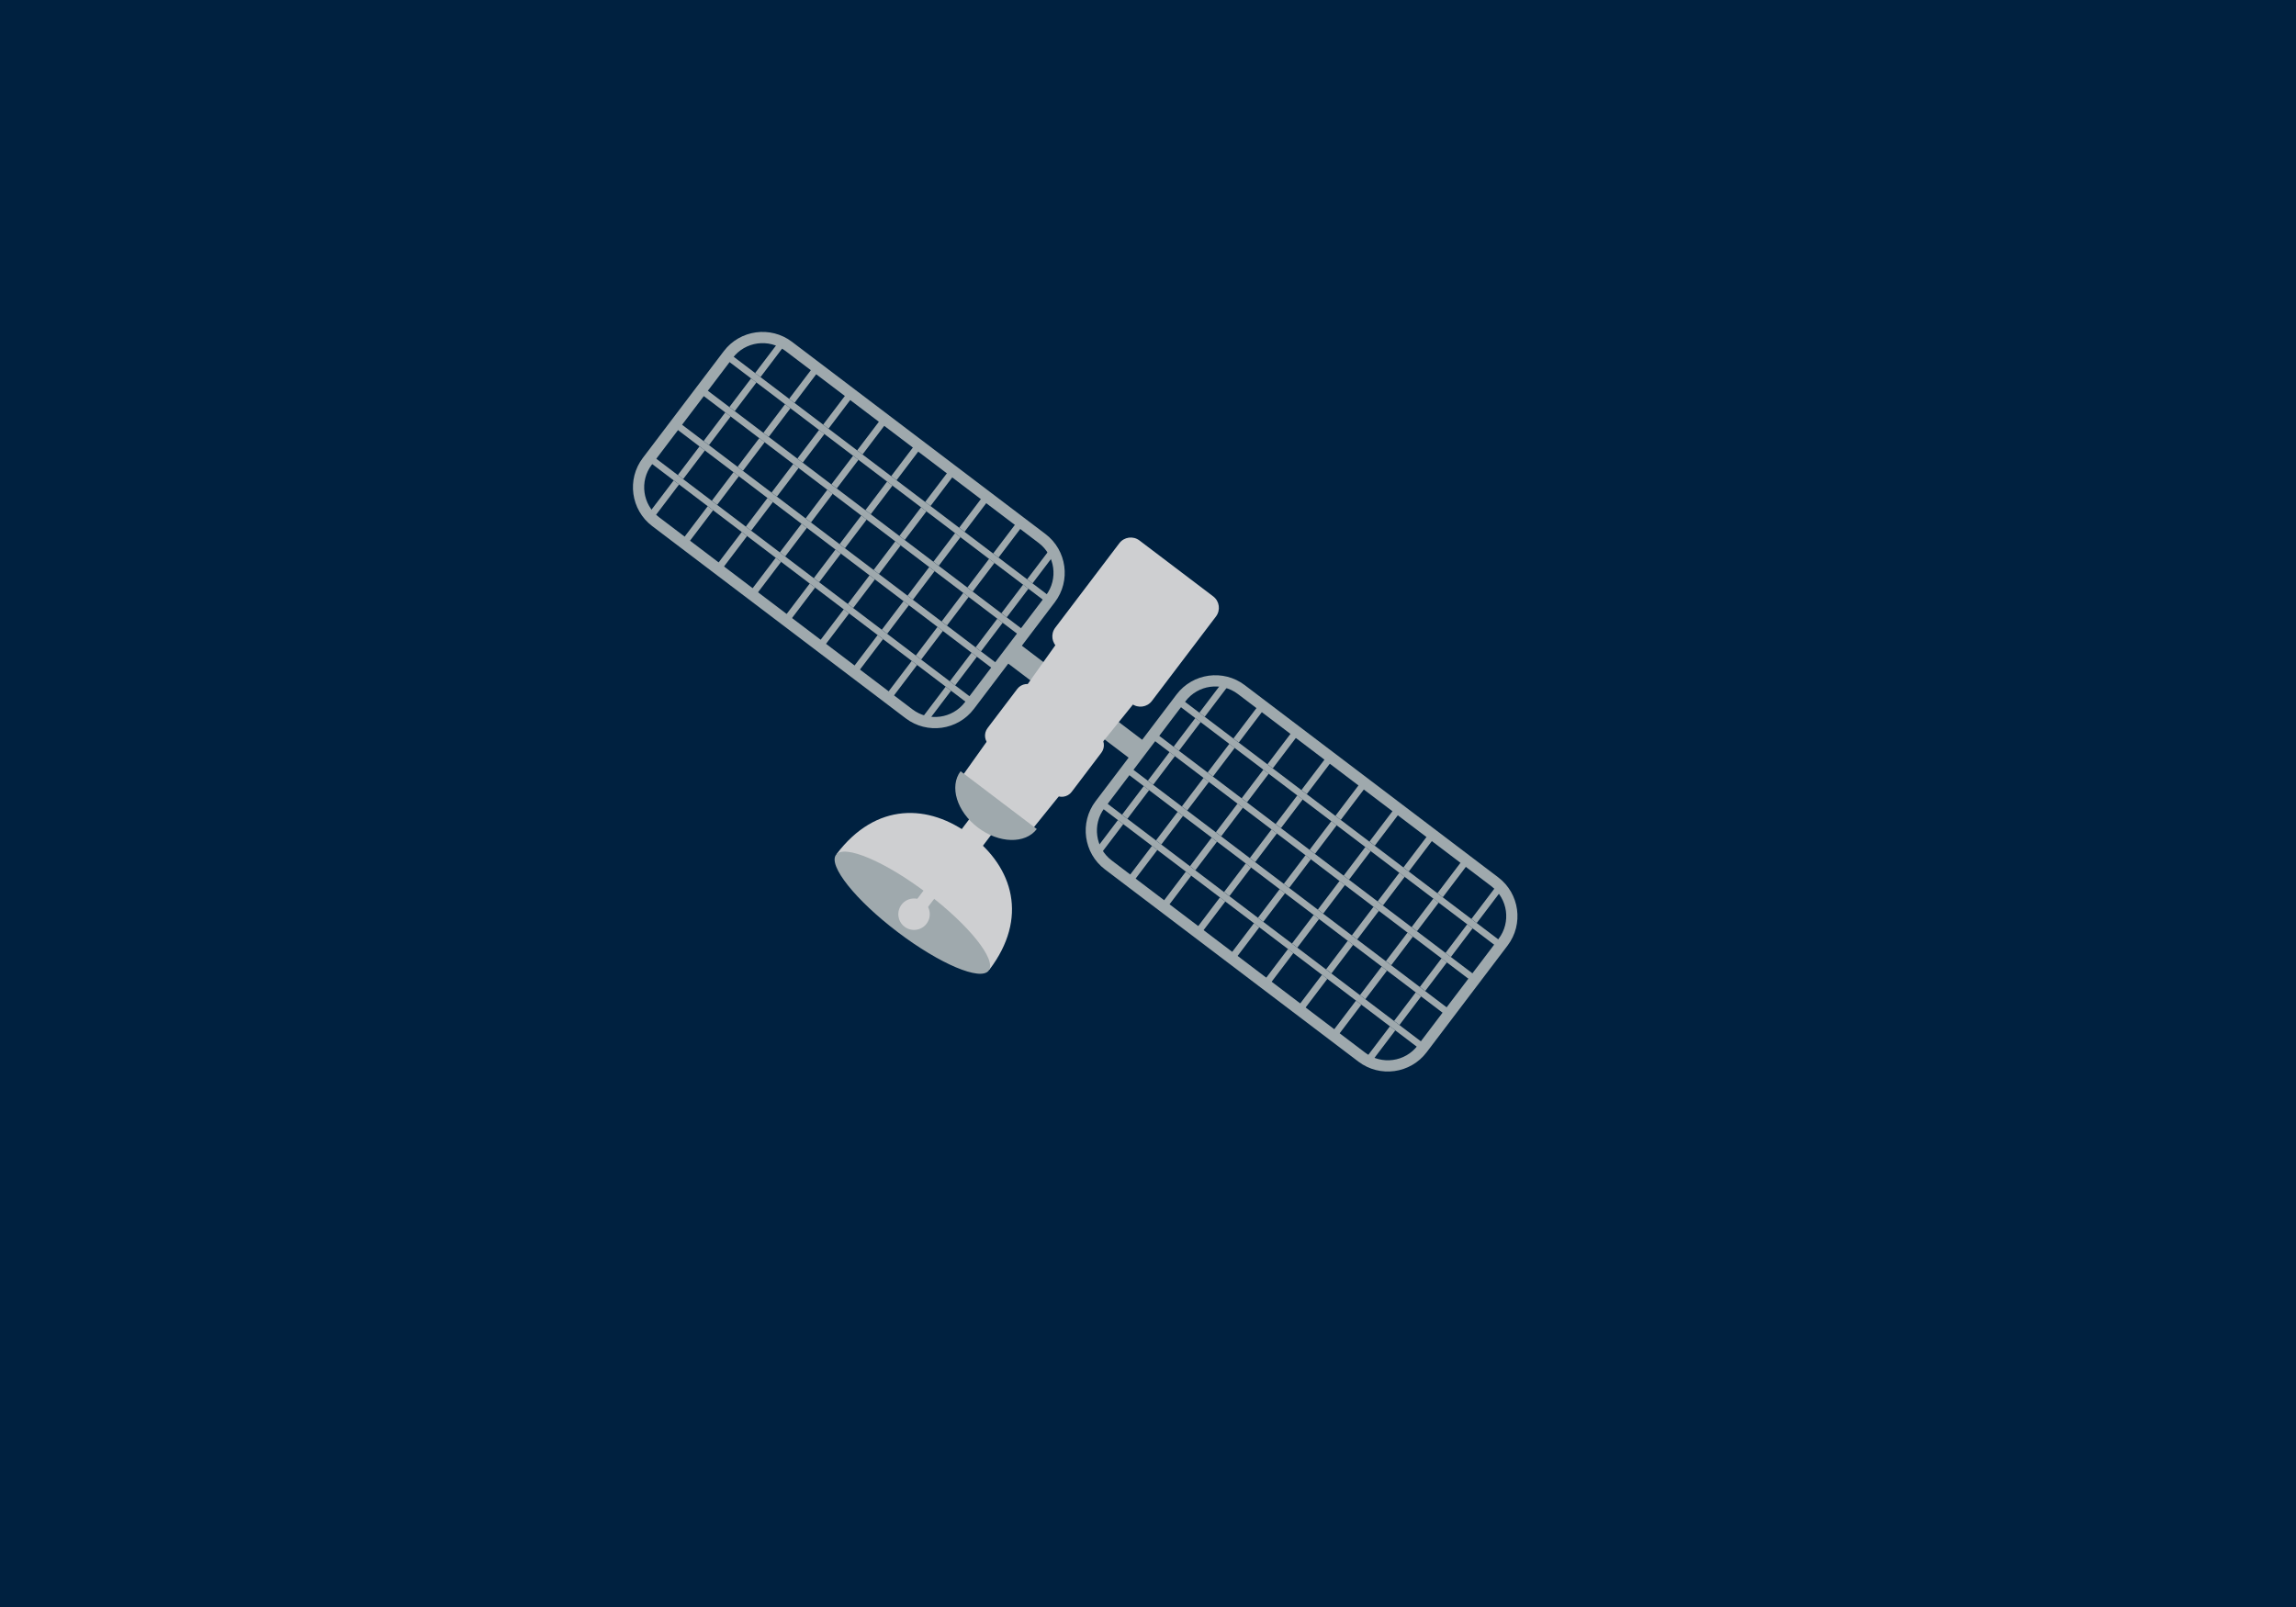
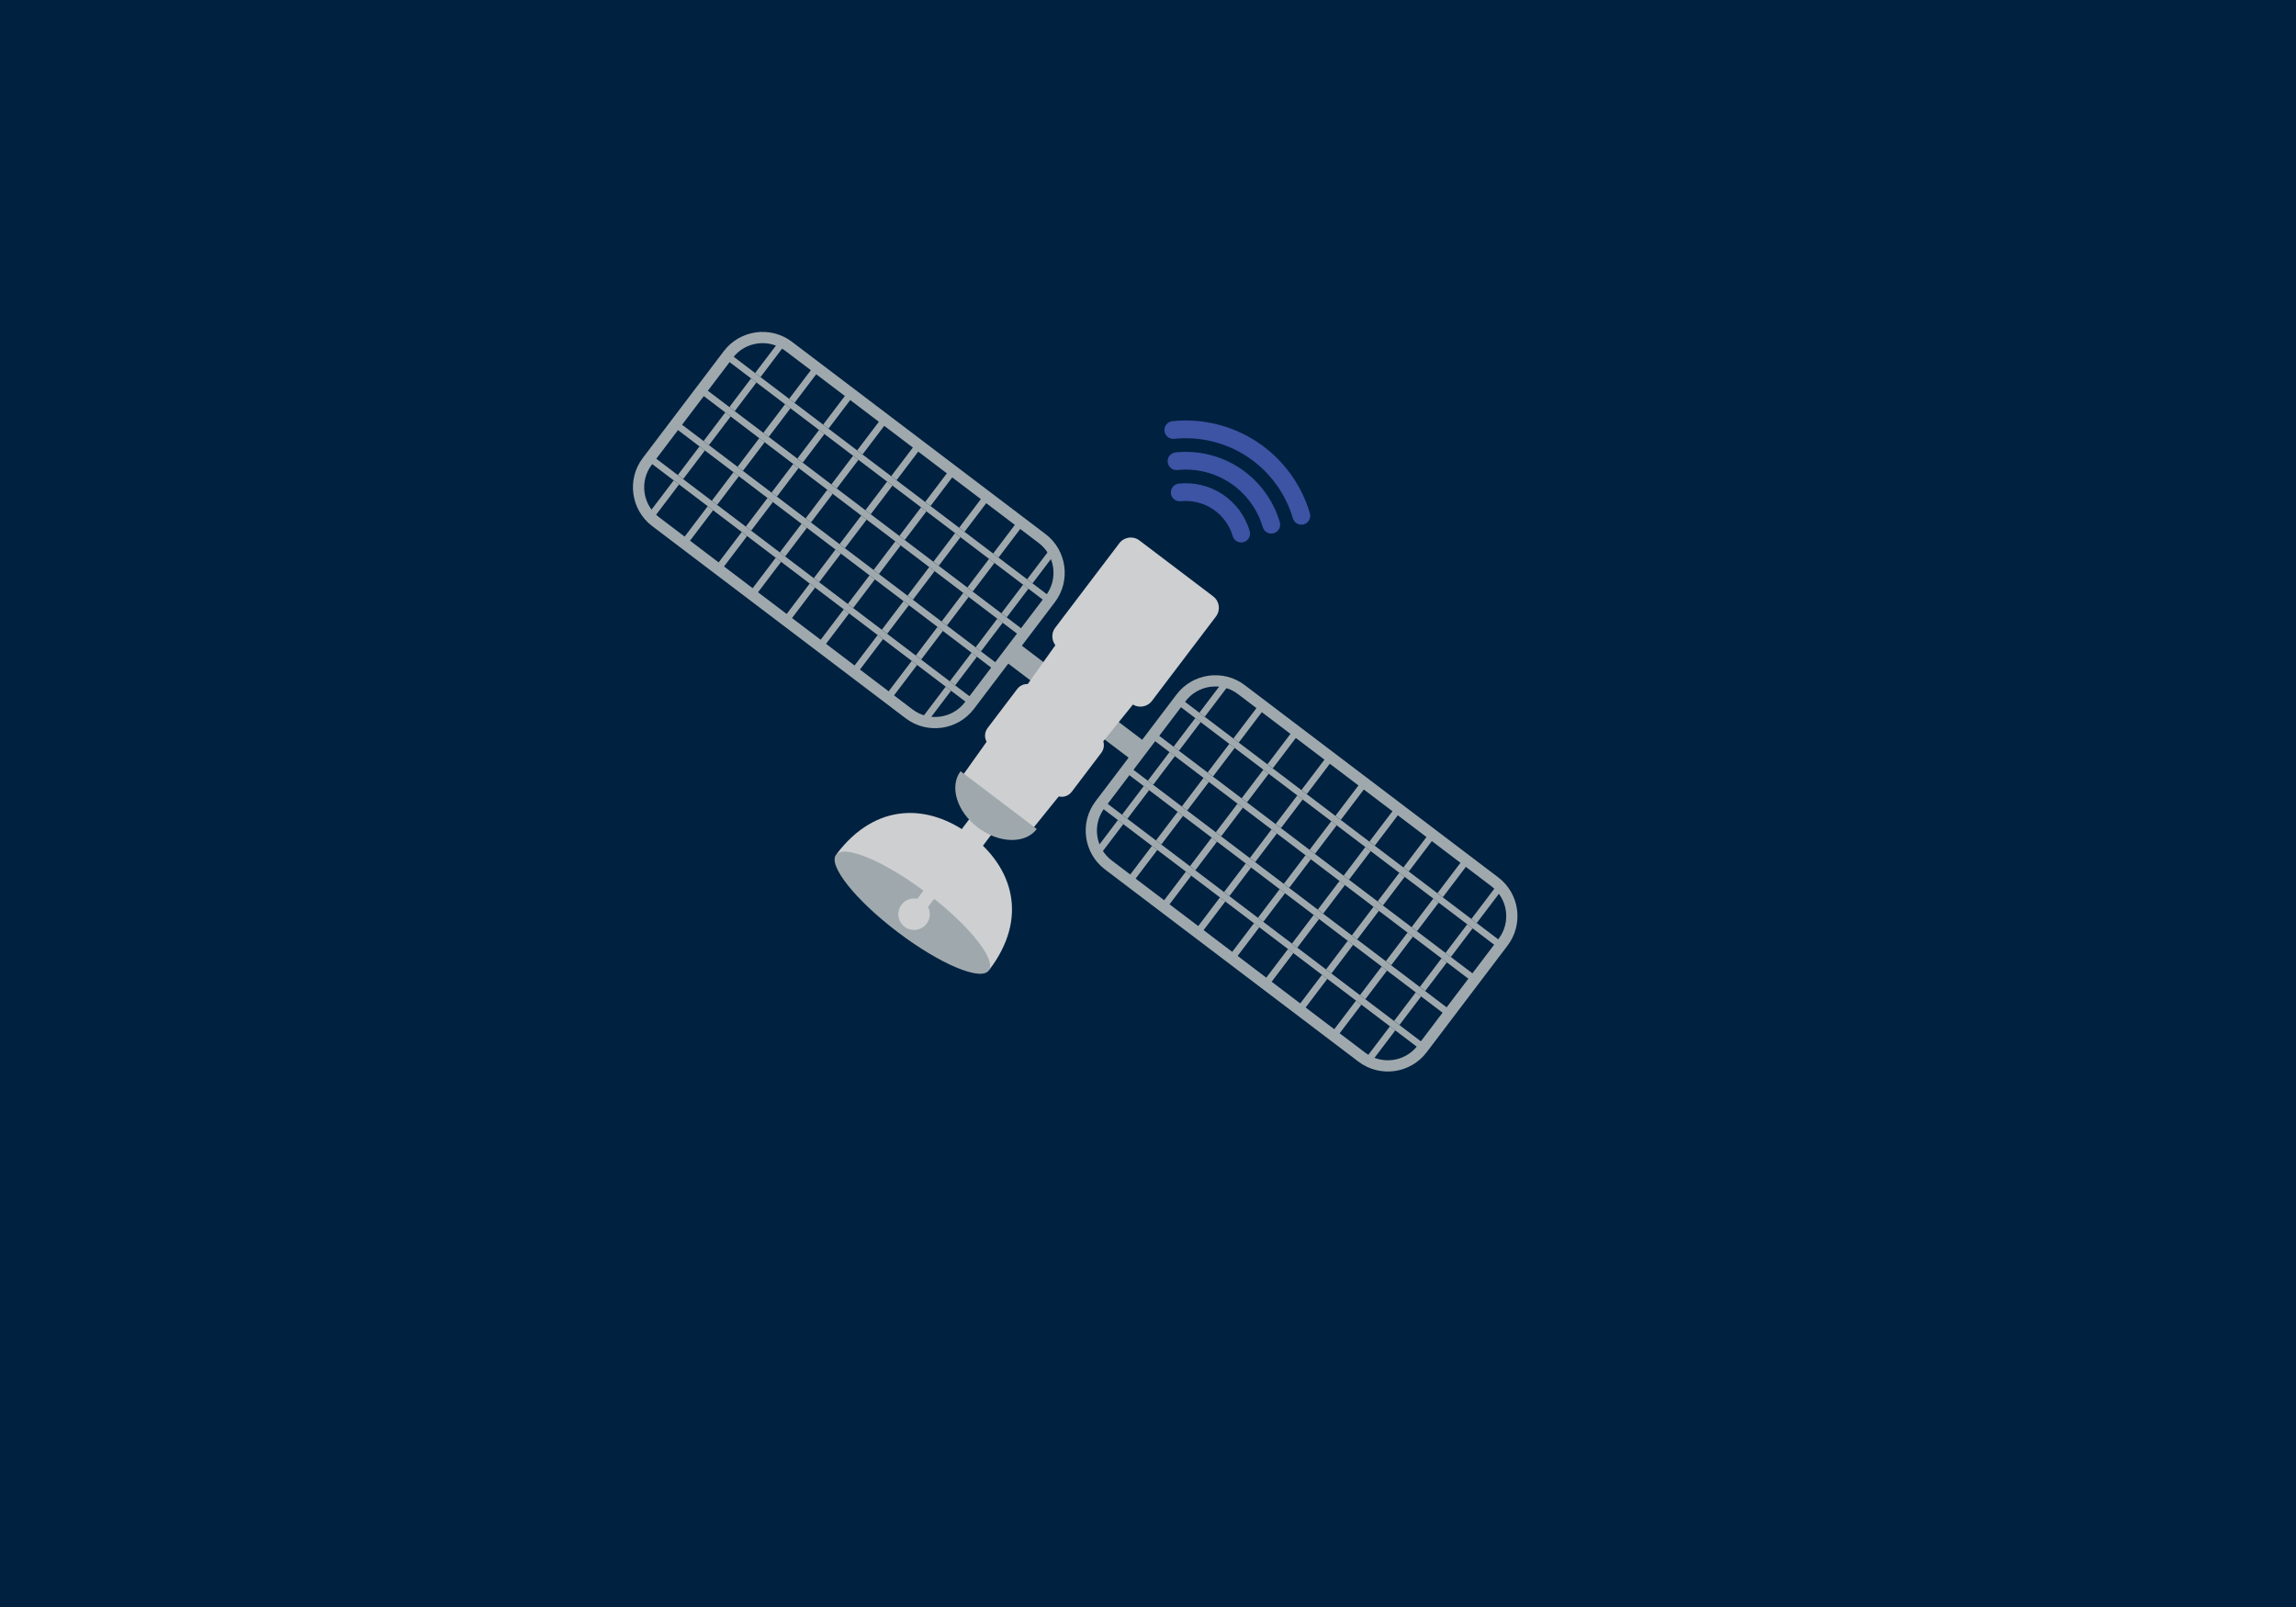
<svg xmlns="http://www.w3.org/2000/svg" version="1.1" id="Layer_1" x="0px" y="0px" viewBox="0 0 1400 980" enable-background="new 0 0 1400 980" xml:space="preserve">
-   <rect fill="#002140" width="1402" height="983" />
+   <rect fill="#002140" width="100%" height="100%" />
  <g class="sat">
+     <g>
+       <g>
+         <path class="signal1" fill="#3D53A4" d="M794.573,319.87c-2.713,0.536-5.437-1.076-6.233-3.781c-4.49-15.247-14.224-28.507-27.41-37.34    c-13.187-8.833-29.155-12.788-44.962-11.137c-2.972,0.31-5.633-1.847-5.943-4.819c-0.31-2.972,1.847-5.637,4.819-5.943    c18.318-1.913,36.824,2.671,52.108,12.909c15.284,10.237,26.566,25.606,31.769,43.273c0.844,2.866-0.796,5.874-3.662,6.718    C794.897,319.798,794.734,319.838,794.573,319.87L794.573,319.87z" />
+       </g>
+       <g>
+         <path class="signal2" fill="#3D53A4" d="M776.224,325.29c-2.713,0.536-5.437-1.076-6.233-3.781c-3.23-10.969-10.231-20.507-19.713-26.859    c-9.482-6.352-20.967-9.195-32.339-8.008c-2.972,0.31-5.633-1.847-5.943-4.819c-0.31-2.971,1.845-5.633,4.819-5.943    c13.883-1.45,27.905,2.023,39.485,9.779s20.129,19.402,24.071,32.792c0.844,2.866-0.796,5.874-3.662,6.718    C776.547,325.218,776.386,325.258,776.224,325.29L776.224,325.29z" />
+       </g>
+       <g>
+         <path class="signal3" fill="#3D53A4" d="M757.879,330.708c-2.713,0.536-5.437-1.076-6.233-3.781c-1.969-6.688-6.238-12.503-12.018-16.376    c-5.781-3.872-12.783-5.606-19.718-4.882c-2.972,0.31-5.633-1.847-5.943-4.819c-0.311-2.972,1.849-5.638,4.819-5.943    c9.445-0.986,18.985,1.377,26.863,6.654c7.878,5.277,13.694,13.2,16.377,22.31c0.844,2.866-0.796,5.874-3.662,6.718    C758.202,330.636,758.041,330.676,757.879,330.708L757.879,330.708z" />
+       </g>
+     </g>
    <g>
      <rect x="676.181" y="433.829" transform="matrix(0.6043 -0.7968 0.7968 0.6043 -87.9213 722.1302)" fill="#9FA9AD" width="13.694" height="31.498" />
    </g>
    <g>
      <g>
        <g>
          <rect x="811.196" y="544.133" transform="matrix(0.6043 -0.7968 0.7968 0.6043 -116.9425 874.7109)" fill="none" width="21.911" height="21.912" />
        </g>
        <g>
          <rect x="852.661" y="575.578" transform="matrix(0.6043 -0.7968 0.7968 0.6043 -125.5883 920.1953)" fill="none" width="21.911" height="21.912" />
        </g>
        <g>
          <rect x="769.732" y="512.686" transform="matrix(0.6043 -0.7968 0.7968 0.6043 -108.2937 829.2339)" fill="none" width="21.911" height="21.911" />
        </g>
        <g>
          <rect x="831.929" y="559.856" transform="matrix(0.6043 -0.7968 0.7968 0.6043 -121.2637 897.4578)" fill="none" width="21.911" height="21.911" />
        </g>
        <g>
          <rect x="790.464" y="528.409" transform="matrix(0.6043 -0.7968 0.7968 0.6043 -112.6173 851.974)" fill="none" width="21.911" height="21.912" />
        </g>
        <g>
          <rect x="868.384" y="554.846" transform="matrix(0.6043 -0.7968 0.7968 0.6043 -102.8342 924.556)" fill="none" width="21.912" height="21.912" />
        </g>
        <g>
          <rect x="826.919" y="523.4" transform="matrix(0.6043 -0.7968 0.7968 0.6043 -94.1864 879.0762)" fill="none" width="21.912" height="21.912" />
        </g>
        <g>
          <rect x="806.187" y="507.677" transform="matrix(0.6043 -0.7968 0.7968 0.6043 -89.8673 856.3229)" fill="none" width="21.912" height="21.912" />
        </g>
        <g>
          <rect x="847.652" y="539.124" transform="matrix(0.6043 -0.7968 0.7968 0.6043 -98.5247 901.7783)" fill="none" width="21.911" height="21.911" />
        </g>
        <g>
          <rect x="705.254" y="434.554" transform="matrix(0.6043 -0.7968 0.7968 0.6043 -68.8292 745.5832)" fill="none" width="21.912" height="15.065" />
        </g>
        <g>
          <rect x="749" y="496.963" transform="matrix(0.6043 -0.7968 0.7968 0.6043 -103.9712 806.4904)" fill="none" width="21.911" height="21.912" />
        </g>
        <g>
          <rect x="785.455" y="491.954" transform="matrix(0.6043 -0.7968 0.7968 0.6043 -85.544 833.5827)" fill="none" width="21.911" height="21.911" />
        </g>
        <g>
          <rect x="723.259" y="444.785" transform="matrix(0.6043 -0.7968 0.7968 0.6043 -72.5837 765.3328)" fill="none" width="21.911" height="21.912" />
        </g>
        <g>
          <rect x="743.99" y="460.507" transform="matrix(0.6043 -0.7968 0.7968 0.6043 -76.8928 788.1105)" fill="none" width="21.912" height="21.912" />
        </g>
        <g>
          <rect x="764.723" y="476.23" transform="matrix(0.6043 -0.7968 0.7968 0.6043 -81.216 810.8523)" fill="none" width="21.912" height="21.912" />
        </g>
        <g>
          <rect x="733.277" y="517.696" transform="matrix(0.6043 -0.7968 0.7968 0.6043 -126.7008 802.2013)" fill="none" width="21.911" height="21.912" />
        </g>
        <g>
          <path fill="none" d="M830.061,612.648l-14.896,19.643l15.062,11.422c0.989,0.752,2.467,1.726,2.567,1.593l14.725-19.416      L830.061,612.648z" />
        </g>
        <g>
          <rect x="691.813" y="486.249" transform="matrix(0.6043 -0.7968 0.7968 0.6043 -118.0546 756.7154)" fill="none" width="21.911" height="21.911" />
        </g>
        <g>
          <rect x="673.808" y="476.019" transform="matrix(0.6043 -0.7968 0.7968 0.6043 -114.3093 736.9388)" fill="none" width="21.911" height="15.064" />
        </g>
        <g>
          <rect x="798.285" y="602.411" transform="matrix(0.6043 -0.7968 0.7968 0.6043 -167.9378 888.5978)" fill="none" width="24.651" height="21.911" />
        </g>
        <g>
          <path fill="none" d="M669.66,491.003c-5.51,7.852-5.735,18.892-1.566,26.991l13.568-17.889L669.66,491.003z" />
        </g>
        <g>
          <rect x="754.009" y="533.418" transform="matrix(0.6043 -0.7968 0.7968 0.6043 -131.0249 824.9389)" fill="none" width="21.911" height="21.911" />
        </g>
        <g>
          <path fill="none" d="M752.047,450.358l16.55-21.823l-11.861-8.995c-1.758-1.334-3.599-2.349-6.091-3.595l-16.057,21.173      L752.047,450.358z" />
        </g>
        <g>
          <rect x="758.63" y="437.593" transform="matrix(0.6043 -0.7968 0.7968 0.6043 -51.7656 792.8698)" fill="none" width="27.389" height="21.913" />
        </g>
        <g>
          <rect x="712.544" y="501.972" transform="matrix(0.6042 -0.7968 0.7968 0.6042 -122.3714 779.4794)" fill="none" width="21.912" height="21.912" />
        </g>
        <g>
          <path fill="none" d="M836.603,647.083c10.676,4.053,22.462,1.313,29.394-7.181l-15.204-11.529L836.603,647.083z" />
        </g>
        <g>
          <rect x="715.357" y="539.519" transform="matrix(0.6042 -0.7968 0.7968 0.6042 -150.6346 797.6666)" fill="none" width="24.651" height="21.912" />
        </g>
        <g>
          <rect x="820.826" y="484.762" transform="matrix(0.6043 -0.7968 0.7968 0.6043 -64.7354 861.0944)" fill="none" width="27.39" height="21.912" />
        </g>
        <g>
          <rect x="736.089" y="555.242" transform="matrix(0.6043 -0.7968 0.7968 0.6043 -154.9637 820.3858)" fill="none" width="24.65" height="21.911" />
        </g>
        <g>
          <rect x="800.094" y="469.04" transform="matrix(0.6043 -0.7968 0.7968 0.6043 -60.4079 838.364)" fill="none" width="27.39" height="21.911" />
        </g>
        <g>
          <rect x="779.362" y="453.316" transform="matrix(0.6043 -0.7968 0.7968 0.6043 -56.0849 815.6221)" fill="none" width="27.39" height="21.912" />
        </g>
        <g>
          <rect x="694.624" y="523.796" transform="matrix(0.6043 -0.7968 0.7968 0.6043 -146.3158 774.9085)" fill="none" width="24.651" height="21.912" />
        </g>
        <g>
          <rect x="777.553" y="586.688" transform="matrix(0.6043 -0.7968 0.7968 0.6043 -163.6089 865.8762)" fill="none" width="24.651" height="21.912" />
        </g>
        <g>
          <path fill="none" d="M684.935,502.588l-14.403,18.991c1.873,2.065,3.347,3.562,5.105,4.894l11.861,8.996l14.895-19.641      L684.935,502.588z" />
        </g>
        <g>
          <rect x="795.473" y="564.865" transform="matrix(0.6043 -0.7968 0.7968 0.6043 -139.6765 870.4079)" fill="none" width="21.911" height="21.912" />
        </g>
        <g>
          <rect x="689.531" y="455.286" transform="matrix(0.6043 -0.7968 0.7968 0.6043 -91.5701 741.259)" fill="none" width="21.911" height="15.065" />
        </g>
        <g>
          <rect x="836.937" y="596.311" transform="matrix(0.6042 -0.7968 0.7968 0.6042 -148.3105 915.9319)" fill="none" width="21.912" height="21.912" />
        </g>
        <g>
          <path fill="none" d="M915.722,574.488l0.692-0.914c7.126-9.397,6.607-22.309-0.124-31.564l-15.845,20.893L915.722,574.488z" />
        </g>
        <g>
          <rect x="862.291" y="516.209" transform="matrix(0.6043 -0.7968 0.7968 0.6043 -73.3827 906.5766)" fill="none" width="27.389" height="21.911" />
        </g>
        <g>
          <path fill="none" d="M731.315,434.636l15.223-20.074c-8.995-1.736-20.032,1.485-26.533,10.057l-0.692,0.913L731.315,434.636z" />
        </g>
        <g>
          <rect x="728.267" y="481.24" transform="matrix(0.6043 -0.7968 0.7968 0.6043 -99.6473 783.7498)" fill="none" width="21.911" height="21.912" />
        </g>
        <g>
          <rect x="707.536" y="465.517" transform="matrix(0.6043 -0.7968 0.7968 0.6043 -95.3227 761.0124)" fill="none" width="21.911" height="21.911" />
        </g>
        <g>
          <path fill="none" d="M897.172,560.42l16.38-21.599c0.1-0.132-1.237-1.292-2.226-2.042l-15.062-11.424l-16.55,21.823      L897.172,560.42z" />
        </g>
        <g>
          <rect x="856.579" y="612.577" transform="matrix(0.6042 -0.7968 0.7968 0.6042 -152.3938 937.5175)" fill="none" width="21.911" height="19.172" />
        </g>
        <g>
          <rect x="774.741" y="549.141" transform="matrix(0.6042 -0.7968 0.7968 0.6042 -135.3366 847.7195)" fill="none" width="21.912" height="21.912" />
        </g>
        <g>
          <rect x="841.559" y="500.486" transform="matrix(0.6043 -0.7968 0.7968 0.6043 -69.0549 883.8468)" fill="none" width="27.389" height="21.912" />
        </g>
        <g>
          <rect x="816.206" y="580.588" transform="matrix(0.6042 -0.7968 0.7968 0.6042 -143.9858 893.1941)" fill="none" width="21.911" height="21.912" />
        </g>
        <g>
          <rect x="872.302" y="591.844" transform="matrix(0.6042 -0.7968 0.7968 0.6042 -129.6627 941.8057)" fill="none" width="21.911" height="19.173" />
        </g>
        <g>
          <rect x="888.024" y="571.112" transform="matrix(0.6042 -0.7968 0.7968 0.6042 -106.908 946.1633)" fill="none" width="21.912" height="19.173" />
        </g>
        <g>
          <rect x="756.82" y="570.965" transform="matrix(0.6042 -0.7968 0.7968 0.6042 -159.281 843.1498)" fill="none" width="24.651" height="21.912" />
        </g>
        <g>
          <rect x="712.892" y="445.825" transform="matrix(0.6043 -0.7968 0.7968 0.6043 -70.4208 753.9656)" fill="#9FA9AD" width="21.912" height="4.108" />
        </g>
        <g>
          <rect x="697.17" y="466.558" transform="matrix(0.6043 -0.7968 0.7968 0.6043 -93.1573 749.6535)" fill="#9FA9AD" width="21.911" height="4.108" />
        </g>
        <g>
          <path fill="#9FA9AD" d="M681.663,500.105l-13.568,17.889c0.744,1.287,1.562,2.475,2.438,3.585l14.403-18.991L681.663,500.105z" />
        </g>
        <g>
          <path fill="#9FA9AD" d="M734.588,437.118l16.057-21.173c-1.305-0.545-2.668-1.014-4.108-1.383l-15.223,20.074L734.588,437.118z" />
        </g>
        <g>
          <rect x="681.447" y="487.29" transform="matrix(0.6043 -0.7968 0.7968 0.6043 -115.8969 745.3333)" fill="#9FA9AD" width="21.911" height="4.108" />
        </g>
        <g>
          <rect x="702.178" y="503.012" transform="matrix(0.6042 -0.7968 0.7968 0.6042 -120.2093 768.1082)" fill="#9FA9AD" width="21.911" height="4.109" />
        </g>
        <g>
          <rect x="733.624" y="461.548" transform="matrix(0.6043 -0.7968 0.7968 0.6043 -74.7398 776.7172)" fill="#9FA9AD" width="21.911" height="4.108" />
        </g>
        <g>
          <rect x="748.264" y="438.633" transform="matrix(0.6043 -0.7968 0.7968 0.6043 -49.6037 781.4993)" fill="#9FA9AD" width="27.389" height="4.108" />
        </g>
        <g>
          <rect x="684.258" y="524.835" transform="matrix(0.6043 -0.7968 0.7968 0.6043 -144.1544 763.5351)" fill="#9FA9AD" width="24.651" height="4.108" />
        </g>
        <g>
          <rect x="717.901" y="482.28" transform="matrix(0.6043 -0.7968 0.7968 0.6043 -97.4813 772.3907)" fill="#9FA9AD" width="21.911" height="4.108" />
        </g>
        <g>
          <rect x="738.634" y="498.003" transform="matrix(0.6043 -0.7968 0.7968 0.6043 -101.8081 795.1232)" fill="#9FA9AD" width="21.911" height="4.108" />
        </g>
        <g>
          <rect x="704.99" y="540.559" transform="matrix(0.6042 -0.7968 0.7968 0.6042 -148.4731 786.2959)" fill="#9FA9AD" width="24.651" height="4.109" />
        </g>
        <g>
          <rect x="722.91" y="518.736" transform="matrix(0.6042 -0.7968 0.7968 0.6042 -124.5337 790.8483)" fill="#9FA9AD" width="21.912" height="4.108" />
        </g>
        <g>
          <rect x="768.996" y="454.357" transform="matrix(0.6043 -0.7968 0.7968 0.6043 -53.9218 804.2543)" fill="#9FA9AD" width="27.389" height="4.108" />
        </g>
        <g>
          <rect x="754.356" y="477.271" transform="matrix(0.6043 -0.7968 0.7968 0.6043 -79.0542 799.4814)" fill="#9FA9AD" width="21.912" height="4.108" />
        </g>
        <g>
          <rect x="725.723" y="556.282" transform="matrix(0.6043 -0.7968 0.7968 0.6043 -152.8094 808.9902)" fill="#9FA9AD" width="24.65" height="4.108" />
        </g>
        <g>
          <rect x="743.643" y="534.459" transform="matrix(0.6043 -0.7968 0.7968 0.6043 -128.8685 813.5529)" fill="#9FA9AD" width="21.911" height="4.108" />
        </g>
        <g>
          <rect x="789.729" y="470.08" transform="matrix(0.6043 -0.7968 0.7968 0.6043 -58.2504 826.9842)" fill="#9FA9AD" width="27.39" height="4.108" />
        </g>
        <g>
          <rect x="759.366" y="513.727" transform="matrix(0.6043 -0.7968 0.7968 0.6043 -106.1322 817.864)" fill="#9FA9AD" width="21.911" height="4.108" />
        </g>
        <g>
          <rect x="775.089" y="492.994" transform="matrix(0.6043 -0.7968 0.7968 0.6043 -83.3929 822.1844)" fill="#9FA9AD" width="21.912" height="4.108" />
        </g>
        <g>
          <rect x="795.821" y="508.717" transform="matrix(0.6043 -0.7968 0.7968 0.6043 -87.7149 844.9277)" fill="#9FA9AD" width="21.911" height="4.108" />
        </g>
        <g>
          <rect x="746.454" y="572.005" transform="matrix(0.6043 -0.7968 0.7968 0.6043 -157.1326 831.7302)" fill="#9FA9AD" width="24.651" height="4.108" />
        </g>
        <g>
          <rect x="764.375" y="550.181" transform="matrix(0.6042 -0.7968 0.7968 0.6042 -133.1796 836.3316)" fill="#9FA9AD" width="21.911" height="4.108" />
        </g>
        <g>
          <rect x="810.46" y="485.802" transform="matrix(0.6043 -0.7968 0.7968 0.6043 -62.5735 849.7239)" fill="#9FA9AD" width="27.39" height="4.108" />
        </g>
        <g>
          <rect x="780.098" y="529.449" transform="matrix(0.6043 -0.7968 0.7968 0.6043 -110.4553 840.6034)" fill="#9FA9AD" width="21.911" height="4.108" />
        </g>
        <g>
          <rect x="785.107" y="565.906" transform="matrix(0.6042 -0.7968 0.7968 0.6042 -137.503 859.0762)" fill="#9FA9AD" width="21.912" height="4.108" />
        </g>
        <g>
          <rect x="816.553" y="524.44" transform="matrix(0.6043 -0.7968 0.7968 0.6043 -92.0254 867.703)" fill="#9FA9AD" width="21.912" height="4.108" />
        </g>
        <g>
          <rect x="767.186" y="587.729" transform="matrix(0.6043 -0.7968 0.7968 0.6043 -161.4461 854.5092)" fill="#9FA9AD" width="24.651" height="4.108" />
        </g>
        <g>
          <rect x="800.83" y="545.173" transform="matrix(0.6043 -0.7968 0.7968 0.6043 -114.7807 863.3405)" fill="#9FA9AD" width="21.911" height="4.108" />
        </g>
        <g>
          <rect x="831.192" y="501.526" transform="matrix(0.6043 -0.7968 0.7968 0.6043 -66.8983 872.4628)" fill="#9FA9AD" width="27.389" height="4.108" />
        </g>
        <g>
          <rect x="787.919" y="603.452" transform="matrix(0.6043 -0.7968 0.7968 0.6043 -165.7756 877.2296)" fill="#9FA9AD" width="24.65" height="4.109" />
        </g>
        <g>
          <rect x="805.84" y="581.628" transform="matrix(0.6043 -0.7968 0.7968 0.6043 -141.8379 881.779)" fill="#9FA9AD" width="21.911" height="4.109" />
        </g>
        <g>
          <rect x="851.925" y="517.249" transform="matrix(0.6043 -0.7968 0.7968 0.6043 -71.2167 895.2177)" fill="#9FA9AD" width="27.389" height="4.109" />
        </g>
        <g>
          <rect x="837.285" y="540.163" transform="matrix(0.6043 -0.7968 0.7968 0.6043 -96.3628 890.4084)" fill="#9FA9AD" width="21.912" height="4.109" />
        </g>
        <g>
          <rect x="821.562" y="560.896" transform="matrix(0.6043 -0.7968 0.7968 0.6043 -119.1033 886.0848)" fill="#9FA9AD" width="21.911" height="4.109" />
        </g>
        <g>
          <rect x="826.571" y="597.351" transform="matrix(0.6042 -0.7968 0.7968 0.6042 -146.1457 904.5701)" fill="#9FA9AD" width="21.912" height="4.108" />
        </g>
        <g>
          <rect x="858.018" y="555.886" transform="matrix(0.6043 -0.7968 0.7968 0.6043 -100.6873 913.1451)" fill="#9FA9AD" width="21.911" height="4.108" />
        </g>
        <g>
          <rect x="872.657" y="532.972" transform="matrix(0.6043 -0.7968 0.7968 0.6043 -75.5394 917.9587)" fill="#9FA9AD" width="27.389" height="4.108" />
        </g>
        <g>
          <rect x="808.651" y="619.174" transform="matrix(0.6043 -0.7968 0.7968 0.6043 -170.0903 900.0005)" fill="#9FA9AD" width="24.652" height="4.108" />
        </g>
        <g>
          <rect x="842.295" y="576.618" transform="matrix(0.6043 -0.7968 0.7968 0.6043 -123.4201 908.8429)" fill="#9FA9AD" width="21.911" height="4.108" />
        </g>
        <g>
          <path fill="#9FA9AD" d="M900.445,562.903l15.845-20.893c-0.845-1.154-1.766-2.204-2.738-3.189l-16.38,21.599L900.445,562.903z" />
        </g>
        <g>
          <rect x="878.749" y="571.61" transform="matrix(0.6042 -0.7968 0.7968 0.6042 -104.9911 935.9413)" fill="#9FA9AD" width="21.913" height="4.109" />
        </g>
        <g>
          <rect x="847.304" y="613.075" transform="matrix(0.6043 -0.7968 0.7968 0.6043 -150.4859 927.2606)" fill="#9FA9AD" width="21.911" height="4.108" />
        </g>
        <g>
          <path fill="#9FA9AD" d="M847.52,625.89l-14.725,19.416c1.21,0.672,2.469,1.276,3.808,1.777l14.19-18.71L847.52,625.89z" />
        </g>
        <g>
          <rect x="863.027" y="592.342" transform="matrix(0.6043 -0.7968 0.7968 0.6043 -127.7505 931.5663)" fill="#9FA9AD" width="21.911" height="4.109" />
        </g>
        <g>
          <polygon fill="#9FA9AD" points="897.682,560.807 880.223,547.566 876.949,545.083 859.49,531.843 856.217,529.359       838.758,516.119 835.485,513.637 818.026,500.397 814.753,497.914 797.294,484.672 794.02,482.19 776.561,468.95       773.288,466.468 755.83,453.228 752.556,450.744 735.098,437.503 731.824,435.021 719.311,425.532 716.829,428.805       729.341,438.295 732.615,440.777 750.073,454.017 753.347,456.5 770.805,469.74 774.079,472.224 791.538,485.464       794.811,487.946 812.27,501.186 815.544,503.67 833.002,516.911 836.275,519.393 853.734,532.633 857.007,535.115       874.466,548.356 877.74,550.839 895.199,564.081 898.472,566.562 913.239,577.762 915.722,574.488 900.955,563.289     " />
        </g>
        <g>
          <polygon fill="#9FA9AD" points="881.958,581.539 864.499,568.298 861.226,565.815 843.767,552.575 840.493,550.091       823.035,536.852 819.761,534.369 802.303,521.129 799.029,518.646 781.571,505.404 778.297,502.922 760.838,489.682       757.565,487.2 740.106,473.96 736.833,471.477 719.374,458.235 716.1,455.753 703.588,446.264 701.106,449.538 713.618,459.027       716.892,461.509 734.351,474.75 737.623,477.234 755.083,490.474 758.355,492.956 775.815,506.196 779.088,508.678       796.547,521.919 799.82,524.403 817.279,537.643 820.552,540.125 838.011,553.365 841.284,555.849 858.743,569.089       862.017,571.572 879.476,584.812 882.749,587.295 897.517,598.494 899.998,595.22 885.231,584.021     " />
        </g>
        <g>
          <polygon fill="#9FA9AD" points="866.235,602.271 848.776,589.03 845.502,586.547 828.044,573.307 824.771,570.823       807.311,557.583 804.039,555.101 786.58,541.861 783.307,539.377 765.848,526.136 762.574,523.654 745.115,510.414       741.842,507.932 724.383,494.692 721.11,492.208 703.651,478.967 700.377,476.485 687.865,466.996 685.382,470.27       697.894,479.759 701.168,482.241 718.627,495.482 721.9,497.966 739.359,511.206 742.632,513.688 760.091,526.928       763.365,529.41 780.824,542.651 784.097,545.135 801.556,558.375 804.829,560.857 822.288,574.097 825.561,576.581       843.019,589.821 846.293,592.305 863.752,605.544 867.025,608.026 881.793,619.226 884.276,615.952 869.508,604.753     " />
        </g>
        <g>
          <path fill="#9FA9AD" d="M850.512,623.002l-17.458-13.239l-3.274-2.482l-17.459-13.24l-3.273-2.483l-17.459-13.241l-3.273-2.482      l-17.458-13.24l-3.273-2.483l-17.458-13.241l-3.274-2.482l-17.459-13.242l-3.273-2.482l-17.459-13.24l-3.273-2.482      L687.928,499.7l-3.274-2.482l-12.512-9.489l-1.521,2.003c-0.185,0.244-0.144,0.171-0.962,1.27l12.511,9.487l3.274,2.482      l17.459,13.241l3.273,2.483l17.459,13.24l3.273,2.482l17.459,13.24l3.274,2.482l17.458,13.242l3.273,2.483l17.459,13.24      l3.273,2.483l17.459,13.24l3.273,2.483l17.459,13.24l3.274,2.483l17.458,13.24l3.273,2.482l14.694,11.143      c0.836-1.084,0.851-0.969,1.036-1.214l1.521-2.005l-14.767-11.199L850.512,623.002z" />
        </g>
      </g>
      <g>
        <path fill="#9FA9AD" d="M828.327,647.429l-154.59-117.24c-13.033-9.884-15.596-28.532-5.711-41.565l49.382-65.114     c9.885-13.034,28.532-15.595,41.565-5.71l154.59,117.24c13.034,9.884,15.596,28.531,5.711,41.565l-49.383,65.114     C860.007,654.752,841.361,657.312,828.327,647.429z M754.835,423.254c-10.025-7.604-24.368-5.633-31.971,4.392l-49.383,65.114     c-7.604,10.028-5.632,24.368,4.393,31.971l154.59,117.24c10.026,7.604,24.368,5.633,31.971-4.392l49.383-65.114     c7.604-10.028,5.632-24.37-4.394-31.972L754.835,423.254z" />
      </g>
    </g>
    <g>
      <rect x="621.359" y="390.534" transform="matrix(0.6043 -0.7968 0.7968 0.6043 -75.1192 661.3162)" fill="#9FA9AD" width="13.695" height="31.498" />
    </g>
    <g>
      <g>
        <g>
          <rect x="478.126" y="289.816" transform="matrix(0.6043 -0.7968 0.7968 0.6043 -46.1022 508.7218)" fill="none" width="21.912" height="21.912" />
        </g>
        <g>
          <rect x="436.662" y="258.37" transform="matrix(0.6043 -0.7968 0.7968 0.6043 -37.4555 463.2392)" fill="none" width="21.912" height="21.912" />
        </g>
        <g>
          <rect x="519.591" y="321.263" transform="matrix(0.6043 -0.7968 0.7968 0.6043 -54.7575 554.182)" fill="none" width="21.912" height="21.911" />
        </g>
        <g>
          <rect x="457.394" y="274.093" transform="matrix(0.6043 -0.7968 0.7968 0.6043 -41.7866 485.9607)" fill="none" width="21.912" height="21.912" />
        </g>
        <g>
          <rect x="498.859" y="305.54" transform="matrix(0.6043 -0.7968 0.7968 0.6043 -50.435 531.4399)" fill="none" width="21.911" height="21.911" />
        </g>
        <g>
          <rect x="420.939" y="279.102" transform="matrix(0.6043 -0.7968 0.7968 0.6043 -60.1962 458.9171)" fill="none" width="21.912" height="21.912" />
        </g>
        <g>
          <rect x="462.403" y="310.549" transform="matrix(0.6043 -0.7968 0.7968 0.6043 -68.843 504.4001)" fill="none" width="21.912" height="21.912" />
        </g>
        <g>
          <rect x="483.136" y="326.272" transform="matrix(0.6043 -0.7968 0.7968 0.6043 -73.1744 527.1184)" fill="none" width="21.911" height="21.912" />
        </g>
        <g>
          <rect x="441.671" y="294.825" transform="matrix(0.6043 -0.7968 0.7968 0.6043 -64.5242 481.6446)" fill="none" width="21.912" height="21.912" />
        </g>
        <g>
          <rect x="584.068" y="406.243" transform="matrix(0.6043 -0.7968 0.7968 0.6043 -94.2143 637.8594)" fill="none" width="21.912" height="15.064" />
        </g>
        <g>
          <rect x="540.322" y="336.986" transform="matrix(0.6043 -0.7968 0.7968 0.6043 -59.0719 576.9476)" fill="none" width="21.912" height="21.912" />
        </g>
        <g>
          <rect x="503.868" y="341.994" transform="matrix(0.6043 -0.7968 0.7968 0.6043 -77.4984 549.8562)" fill="none" width="21.912" height="21.912" />
        </g>
        <g>
          <rect x="566.064" y="389.164" transform="matrix(0.6043 -0.7968 0.7968 0.6043 -90.4688 618.0799)" fill="none" width="21.912" height="21.912" />
        </g>
        <g>
          <rect x="545.333" y="373.441" transform="matrix(0.6043 -0.7968 0.7968 0.6043 -86.143 595.3469)" fill="none" width="21.911" height="21.911" />
        </g>
        <g>
          <rect x="524.599" y="357.717" transform="matrix(0.6043 -0.7968 0.7968 0.6043 -81.8131 572.6242)" fill="none" width="21.912" height="21.912" />
        </g>
        <g>
          <rect x="556.046" y="316.253" transform="matrix(0.6043 -0.7968 0.7968 0.6043 -36.3411 581.2438)" fill="none" width="21.912" height="21.911" />
        </g>
        <g>
          <path fill="none" d="M481.173,243.212l14.895-19.641l-14.517-11.009c-0.989-0.75-2.599-2.685-2.699-2.553l-15.139,19.961      L481.173,243.212z" />
        </g>
        <g>
          <rect x="597.511" y="347.699" transform="matrix(0.6043 -0.7968 0.7968 0.6043 -44.9878 626.7273)" fill="none" width="21.911" height="21.912" />
        </g>
        <g>
          <rect x="615.515" y="364.777" transform="matrix(0.6043 -0.7968 0.7968 0.6043 -48.7379 646.4875)" fill="none" width="21.912" height="15.065" />
        </g>
        <g>
          <rect x="488.298" y="231.538" transform="matrix(0.6043 -0.7968 0.7968 0.6043 4.8989 494.8506)" fill="none" width="24.65" height="21.911" />
        </g>
        <g>
          <path fill="none" d="M642.12,365.272c5.51-7.853,5.604-19.852,1.434-27.951l-13.981,18.436L642.12,365.272z" />
        </g>
        <g>
          <rect x="535.314" y="300.531" transform="matrix(0.6043 -0.7968 0.7968 0.6043 -32.0168 558.506)" fill="none" width="21.911" height="21.911" />
        </g>
        <g>
          <path fill="none" d="M559.188,405.502l-16.55,21.823l12.407,9.41c1.758,1.332,3.465,1.39,5.958,2.635l15.644-20.628      L559.188,405.502z" />
        </g>
        <g>
          <rect x="525.216" y="396.356" transform="matrix(0.6043 -0.7968 0.7968 0.6043 -111.2711 590.5914)" fill="none" width="27.389" height="21.911" />
        </g>
        <g>
          <rect x="576.779" y="331.977" transform="matrix(0.6043 -0.7968 0.7968 0.6043 -40.6536 604.0133)" fill="none" width="21.912" height="21.912" />
        </g>
        <g>
          <path fill="none" d="M475.045,208.231c-10.677-4.052-22.33-0.353-29.263,8.141l14.658,11.116L475.045,208.231z" />
        </g>
        <g>
          <rect x="571.227" y="294.43" transform="matrix(0.6043 -0.7968 0.7968 0.6043 -12.3976 585.8094)" fill="none" width="24.65" height="21.912" />
        </g>
        <g>
          <rect x="463.019" y="349.187" transform="matrix(0.6043 -0.7968 0.7968 0.6043 -98.3008 522.3677)" fill="none" width="27.389" height="21.911" />
        </g>
        <g>
          <rect x="550.495" y="278.707" transform="matrix(0.6043 -0.7968 0.7968 0.6043 -8.0748 563.0673)" fill="none" width="24.65" height="21.911" />
        </g>
        <g>
          <rect x="483.751" y="364.909" transform="matrix(0.6043 -0.7968 0.7968 0.6043 -102.6235 545.1089)" fill="none" width="27.389" height="21.912" />
        </g>
        <g>
          <rect x="504.483" y="380.631" transform="matrix(0.6043 -0.7968 0.7968 0.6043 -106.9491 567.8416)" fill="none" width="27.389" height="21.912" />
        </g>
        <g>
          <rect x="591.96" y="310.154" transform="matrix(0.6043 -0.7968 0.7968 0.6043 -16.7271 608.5396)" fill="none" width="24.65" height="21.911" />
        </g>
        <g>
          <rect x="509.031" y="247.261" transform="matrix(0.6043 -0.7968 0.7968 0.6043 0.5725 517.5854)" fill="none" width="24.65" height="21.911" />
        </g>
        <g>
          <path fill="none" d="M626.298,353.272l14.817-19.537c-1.872-2.063-3.215-2.603-4.973-3.935l-12.407-9.41l-14.896,19.641      L626.298,353.272z" />
        </g>
        <g>
          <rect x="493.85" y="269.084" transform="matrix(0.6043 -0.7968 0.7968 0.6043 -23.3691 513.0248)" fill="none" width="21.912" height="21.911" />
        </g>
        <g>
          <rect x="599.791" y="385.511" transform="matrix(0.6042 -0.7968 0.7968 0.6042 -71.4658 642.2017)" fill="none" width="21.912" height="15.064" />
        </g>
        <g>
          <rect x="452.385" y="237.637" transform="matrix(0.6043 -0.7968 0.7968 0.6043 -14.7133 467.5627)" fill="none" width="21.912" height="21.912" />
        </g>
        <g>
          <path fill="none" d="M395.512,281.373l-0.279,0.368c-7.125,9.396-6.607,22.309,0.125,31.566l15.431-20.348L395.512,281.373z" />
        </g>
        <g>
          <rect x="421.554" y="317.74" transform="matrix(0.6043 -0.7968 0.7968 0.6043 -89.6544 476.8808)" fill="none" width="27.389" height="21.911" />
        </g>
        <g>
          <path fill="none" d="M579.919,421.226l-14.809,19.527c8.995,1.737,20.032-1.484,26.533-10.057l0.279-0.367L579.919,421.226z" />
        </g>
        <g>
          <rect x="561.055" y="352.709" transform="matrix(0.6043 -0.7968 0.7968 0.6043 -63.4029 599.6697)" fill="none" width="21.911" height="21.912" />
        </g>
        <g>
          <rect x="581.787" y="368.432" transform="matrix(0.6043 -0.7968 0.7968 0.6043 -67.7208 622.4245)" fill="none" width="21.912" height="21.912" />
        </g>
        <g>
          <path fill="none" d="M414.062,295.44l-15.966,21.053c-0.101,0.132,1.369,2.252,2.358,3.002l14.517,11.009l16.55-21.823      L414.062,295.44z" />
        </g>
        <g>
          <rect x="432.744" y="224.111" transform="matrix(0.6042 -0.7968 0.7968 0.6042 -10.6074 446.04)" fill="none" width="21.912" height="19.173" />
        </g>
        <g>
          <rect x="514.582" y="284.807" transform="matrix(0.6043 -0.7968 0.7968 0.6043 -27.684 535.7872)" fill="none" width="21.912" height="21.911" />
        </g>
        <g>
          <rect x="442.286" y="333.463" transform="matrix(0.6042 -0.7968 0.7968 0.6042 -93.9749 499.6316)" fill="none" width="27.389" height="21.912" />
        </g>
        <g>
          <rect x="473.118" y="253.361" transform="matrix(0.6043 -0.7968 0.7968 0.6043 -19.0468 490.2828)" fill="none" width="21.911" height="21.911" />
        </g>
        <g>
          <rect x="417.021" y="244.844" transform="matrix(0.6043 -0.7968 0.7968 0.6043 -33.3624 441.6879)" fill="none" width="21.912" height="19.174" />
        </g>
        <g>
          <rect x="401.298" y="265.576" transform="matrix(0.6043 -0.7968 0.7968 0.6043 -56.1037 437.3628)" fill="none" width="21.912" height="19.174" />
        </g>
        <g>
          <rect x="529.763" y="262.985" transform="matrix(0.6043 -0.7968 0.7968 0.6043 -3.7555 540.3193)" fill="none" width="24.651" height="21.911" />
        </g>
        <g>
          <rect x="576.43" y="405.927" transform="matrix(0.6043 -0.7968 0.7968 0.6043 -92.6224 629.4764)" fill="#9FA9AD" width="21.912" height="4.108" />
        </g>
        <g>
          <rect x="592.153" y="385.195" transform="matrix(0.6043 -0.7968 0.7968 0.6043 -69.8806 633.8016)" fill="#9FA9AD" width="21.912" height="4.109" />
        </g>
        <g>
          <path fill="#9FA9AD" d="M629.572,355.756l13.981-18.436c-0.744-1.287-1.561-2.474-2.438-3.585l-14.817,19.537L629.572,355.756z" />
        </g>
        <g>
          <path fill="#9FA9AD" d="M576.646,418.742l-15.644,20.628c1.306,0.545,2.669,1.014,4.108,1.383l14.809-19.527L576.646,418.742z" />
        </g>
        <g>
          <rect x="607.877" y="364.463" transform="matrix(0.6043 -0.7968 0.7968 0.6043 -47.1496 638.0974)" fill="#9FA9AD" width="21.912" height="4.108" />
        </g>
        <g>
          <rect x="587.145" y="348.74" transform="matrix(0.6043 -0.7968 0.7968 0.6043 -42.8263 615.3574)" fill="#9FA9AD" width="21.911" height="4.108" />
        </g>
        <g>
          <rect x="555.699" y="390.204" transform="matrix(0.6043 -0.7968 0.7968 0.6043 -88.3031 606.7216)" fill="#9FA9AD" width="21.911" height="4.108" />
        </g>
        <g>
          <rect x="535.581" y="413.119" transform="matrix(0.6043 -0.7968 0.7968 0.6043 -113.4347 601.9537)" fill="#9FA9AD" width="27.389" height="4.108" />
        </g>
        <g>
          <rect x="602.326" y="326.917" transform="matrix(0.6043 -0.7968 0.7968 0.6043 -18.8849 619.9177)" fill="#9FA9AD" width="24.65" height="4.108" />
        </g>
        <g>
          <rect x="571.421" y="369.472" transform="matrix(0.6043 -0.7968 0.7968 0.6043 -65.5668 611.0333)" fill="#9FA9AD" width="21.911" height="4.108" />
        </g>
        <g>
          <rect x="550.689" y="353.749" transform="matrix(0.6042 -0.7968 0.7968 0.6042 -61.2297 588.33)" fill="#9FA9AD" width="21.912" height="4.109" />
        </g>
        <g>
          <rect x="581.594" y="311.193" transform="matrix(0.6043 -0.7968 0.7968 0.6043 -14.5599 597.1804)" fill="#9FA9AD" width="24.65" height="4.109" />
        </g>
        <g>
          <rect x="566.412" y="333.016" transform="matrix(0.6043 -0.7968 0.7968 0.6043 -38.4925 592.6398)" fill="#9FA9AD" width="21.912" height="4.109" />
        </g>
        <g>
          <rect x="514.849" y="397.395" transform="matrix(0.6042 -0.7968 0.7968 0.6042 -109.1074 579.2274)" fill="#9FA9AD" width="27.389" height="4.109" />
        </g>
        <g>
          <rect x="534.966" y="374.481" transform="matrix(0.6043 -0.7968 0.7968 0.6043 -83.9757 583.9937)" fill="#9FA9AD" width="21.912" height="4.109" />
        </g>
        <g>
          <rect x="560.861" y="295.47" transform="matrix(0.6043 -0.7968 0.7968 0.6043 -10.2362 574.4376)" fill="#9FA9AD" width="24.65" height="4.108" />
        </g>
        <g>
          <rect x="545.68" y="317.293" transform="matrix(0.6043 -0.7968 0.7968 0.6043 -34.1784 569.876)" fill="#9FA9AD" width="21.911" height="4.108" />
        </g>
        <g>
          <rect x="494.117" y="381.672" transform="matrix(0.6043 -0.7968 0.7968 0.6043 -104.7848 556.4795)" fill="#9FA9AD" width="27.389" height="4.108" />
        </g>
        <g>
          <rect x="529.956" y="338.026" transform="matrix(0.6043 -0.7968 0.7968 0.6043 -56.9101 565.5767)" fill="#9FA9AD" width="21.912" height="4.108" />
        </g>
        <g>
          <rect x="514.233" y="358.758" transform="matrix(0.6043 -0.7968 0.7968 0.6043 -79.6512 561.2535)" fill="#9FA9AD" width="21.912" height="4.108" />
        </g>
        <g>
          <rect x="493.502" y="343.035" transform="matrix(0.6043 -0.7968 0.7968 0.6043 -75.3338 538.4948)" fill="#9FA9AD" width="21.911" height="4.108" />
        </g>
        <g>
          <rect x="540.129" y="279.748" transform="matrix(0.6043 -0.7968 0.7968 0.6043 -5.9135 551.697)" fill="#9FA9AD" width="24.65" height="4.108" />
        </g>
        <g>
          <rect x="524.948" y="301.57" transform="matrix(0.6043 -0.7968 0.7968 0.6043 -29.8449 547.1595)" fill="#9FA9AD" width="21.912" height="4.109" />
        </g>
        <g>
          <rect x="473.385" y="365.95" transform="matrix(0.6043 -0.7968 0.7968 0.6043 -100.465 533.7284)" fill="#9FA9AD" width="27.389" height="4.108" />
        </g>
        <g>
          <rect x="509.225" y="322.303" transform="matrix(0.6043 -0.7968 0.7968 0.6043 -52.5965 542.8098)" fill="#9FA9AD" width="21.911" height="4.108" />
        </g>
        <g>
          <rect x="504.215" y="285.847" transform="matrix(0.6043 -0.7968 0.7968 0.6043 -25.5224 524.4161)" fill="#9FA9AD" width="21.912" height="4.109" />
        </g>
        <g>
          <rect x="472.769" y="327.312" transform="matrix(0.6043 -0.7968 0.7968 0.6043 -71.0052 515.7709)" fill="#9FA9AD" width="21.912" height="4.109" />
        </g>
        <g>
          <rect x="519.397" y="264.024" transform="matrix(0.6043 -0.7968 0.7968 0.6043 -1.5868 528.9626)" fill="#9FA9AD" width="24.65" height="4.109" />
        </g>
        <g>
          <rect x="488.492" y="306.58" transform="matrix(0.6043 -0.7968 0.7968 0.6043 -48.2638 520.0944)" fill="#9FA9AD" width="21.912" height="4.109" />
        </g>
        <g>
          <rect x="452.652" y="350.226" transform="matrix(0.6043 -0.7968 0.7968 0.6043 -96.139 510.9966)" fill="#9FA9AD" width="27.389" height="4.109" />
        </g>
        <g>
          <rect x="498.665" y="248.3" transform="matrix(0.6043 -0.7968 0.7968 0.6043 2.7345 506.215)" fill="#9FA9AD" width="24.65" height="4.108" />
        </g>
        <g>
          <rect x="483.484" y="270.124" transform="matrix(0.6043 -0.7968 0.7968 0.6043 -21.2082 501.6529)" fill="#9FA9AD" width="21.911" height="4.108" />
        </g>
        <g>
          <rect x="431.92" y="334.502" transform="matrix(0.6043 -0.7968 0.7968 0.6043 -91.8147 488.2547)" fill="#9FA9AD" width="27.389" height="4.109" />
        </g>
        <g>
          <rect x="452.037" y="311.588" transform="matrix(0.6043 -0.7968 0.7968 0.6043 -66.6822 493.0259)" fill="#9FA9AD" width="21.912" height="4.108" />
        </g>
        <g>
          <rect x="467.76" y="290.857" transform="matrix(0.6042 -0.7968 0.7968 0.6042 -43.9361 497.3621)" fill="#9FA9AD" width="21.912" height="4.108" />
        </g>
        <g>
          <rect x="462.751" y="254.401" transform="matrix(0.6043 -0.7968 0.7968 0.6043 -16.8755 478.9335)" fill="#9FA9AD" width="21.912" height="4.108" />
        </g>
        <g>
          <rect x="431.305" y="295.866" transform="matrix(0.6043 -0.7968 0.7968 0.6043 -62.3649 470.267)" fill="#9FA9AD" width="21.911" height="4.108" />
        </g>
        <g>
          <rect x="411.188" y="318.78" transform="matrix(0.6043 -0.7968 0.7968 0.6043 -87.4922 465.5133)" fill="#9FA9AD" width="27.389" height="4.108" />
        </g>
        <g>
          <rect x="477.932" y="232.578" transform="matrix(0.6043 -0.7968 0.7968 0.6043 7.0532 483.4666)" fill="#9FA9AD" width="24.65" height="4.108" />
        </g>
        <g>
          <rect x="447.028" y="275.134" transform="matrix(0.6043 -0.7968 0.7968 0.6043 -39.6249 474.5905)" fill="#9FA9AD" width="21.911" height="4.108" />
        </g>
        <g>
          <path fill="#9FA9AD" d="M410.789,292.958l-15.431,20.348c0.844,1.153,1.766,2.204,2.738,3.187l15.966-21.053L410.789,292.958z" />
        </g>
        <g>
          <rect x="410.573" y="280.143" transform="matrix(0.6043 -0.7968 0.7968 0.6043 -58.035 447.5452)" fill="#9FA9AD" width="21.912" height="4.108" />
        </g>
        <g>
          <rect x="442.019" y="238.677" transform="matrix(0.6043 -0.7968 0.7968 0.6043 -12.5507 456.1932)" fill="#9FA9AD" width="21.912" height="4.108" />
        </g>
        <g>
          <path fill="#9FA9AD" d="M463.714,229.97l15.139-19.961c-1.21-0.67-2.47-1.276-3.808-1.777l-14.605,19.257L463.714,229.97z" />
        </g>
        <g>
          <rect x="426.296" y="259.411" transform="matrix(0.6043 -0.7968 0.7968 0.6043 -35.294 451.8682)" fill="#9FA9AD" width="21.912" height="4.108" />
        </g>
        <g>
          <polygon fill="#9FA9AD" points="414.098,295.468 431.557,308.708 434.831,311.19 452.289,324.432 455.563,326.914       473.022,340.155 476.295,342.638 493.754,355.877 497.027,358.36 514.486,371.601 517.76,374.083 535.218,387.325       538.492,389.807 555.951,403.047 559.224,405.529 576.683,418.771 579.956,421.254 591.923,430.329 594.405,427.056       582.438,417.98 579.165,415.498 561.706,402.256 558.434,399.774 540.975,386.533 537.701,384.051 520.243,370.81       516.969,368.329 499.51,355.087 496.237,352.603 478.778,339.364 475.505,336.881 458.046,323.642 454.772,321.159       437.314,307.918 434.04,305.435 416.581,292.194 413.308,289.712 397.995,278.099 395.512,281.373 410.825,292.986     " />
        </g>
        <g>
          <polygon fill="#9FA9AD" points="429.822,274.736 447.281,287.977 450.555,290.458 468.013,303.7 471.287,306.182       488.745,319.423 492.019,321.906 509.478,335.146 512.75,337.628 530.209,350.869 533.483,353.351 550.941,366.593       554.215,369.075 571.674,382.315 574.947,384.797 592.406,398.039 595.679,400.522 607.646,409.597 610.128,406.323       598.162,397.248 594.888,394.766 577.43,381.524 574.156,379.043 556.697,365.801 553.423,363.319 535.965,350.079       532.691,347.597 515.233,334.355 511.96,331.872 494.501,318.632 491.228,316.149 473.769,302.91 470.495,300.427       453.037,287.186 449.763,284.703 432.304,271.462 429.031,268.98 413.718,257.367 411.236,260.64 426.549,272.254     " />
        </g>
        <g>
          <polygon fill="#9FA9AD" points="445.545,254.004 463.003,267.244 466.277,269.727 483.735,282.968 487.009,285.45       504.468,298.691 507.741,301.173 525.2,314.414 528.474,316.896 545.932,330.137 549.206,332.619 566.664,345.861       569.938,348.343 587.397,361.583 590.67,364.065 608.129,377.307 611.402,379.79 623.369,388.865 625.852,385.591       613.885,376.516 610.612,374.033 593.153,360.791 589.88,358.309 572.421,345.069 569.147,342.587 551.689,329.345       548.415,326.863 530.956,313.622 527.683,311.14 510.224,297.9 506.951,295.418 489.492,282.176 486.218,279.694       468.76,266.453 465.486,263.97 448.028,250.73 444.754,248.248 429.441,236.634 426.958,239.908 442.271,251.522     " />
        </g>
        <g>
          <path fill="#9FA9AD" d="M461.268,233.273l17.459,13.24l3.274,2.482l17.458,13.24l3.274,2.482l17.459,13.241l3.273,2.483      l17.459,13.24l3.273,2.482l17.459,13.24l3.274,2.482l17.458,13.242l3.274,2.483l17.459,13.24l3.273,2.482l17.459,13.24      l3.273,2.483l11.967,9.075l1.934-2.55c0.185-0.243,0.275,0.788,1.093-0.31l-12.512-9.487l-3.273-2.484l-17.458-13.241      l-3.273-2.482l-17.458-13.24l-3.274-2.482l-17.458-13.242l-3.274-2.482l-17.458-13.242l-3.273-2.482l-17.459-13.24l-3.273-2.482      l-17.458-13.241l-3.274-2.482l-17.458-13.241l-3.273-2.482l-17.459-13.24l-3.273-2.482l-14.694-11.144      c-0.835,1.084-0.982,0.009-1.166,0.254l-1.934,2.55l15.313,11.612L461.268,233.273z" />
        </g>
      </g>
      <g>
        <path fill="#9FA9AD" d="M552.261,438.062l-154.59-117.24c-13.034-9.885-15.596-28.53-5.711-41.564l49.383-65.114     c9.885-13.034,28.531-15.597,41.565-5.712l154.59,117.24c13.034,9.886,15.597,28.531,5.711,41.565l-49.383,65.114     C583.942,445.386,565.295,447.948,552.261,438.062z M478.77,213.888c-10.026-7.604-24.368-5.633-31.972,4.392l-49.382,65.114     c-7.603,10.028-5.632,24.37,4.393,31.973l154.59,117.24c10.025,7.603,24.368,5.633,31.971-4.393l49.382-65.114     c7.604-10.026,5.633-24.369-4.393-31.972L478.77,213.888z" />
      </g>
    </g>
    <g>
      <g>
        <rect x="580.001" y="500.46" transform="matrix(0.6043 -0.7968 0.7968 0.6043 -170.0892 674.8897)" fill="#CECFD1" width="28.758" height="16.433" />
      </g>
      <g>
        <polygon fill="#CECFD1" points="627.111,508.578 584.556,476.303 689.425,328.959 740.71,367.854    " />
      </g>
      <g>
        <path fill="#CECFD1" d="M702.364,427.48c-2.92,3.852-8.407,4.605-12.257,1.685l-44.982-34.114     c-3.85-2.921-4.604-8.407-1.684-12.259l39.08-51.529c2.92-3.849,8.407-4.603,12.256-1.683l44.982,34.114     c3.85,2.919,4.605,8.407,1.685,12.256L702.364,427.48z" />
      </g>
      <g>
        <path fill="#CECFD1" d="M653.453,482.91c-2.539,3.349-7.313,4.004-10.662,1.464l-39.157-29.696     c-3.349-2.54-4.005-7.313-1.465-10.662l18.11-23.88c2.54-3.35,7.315-4.007,10.664-1.466l39.157,29.695     c3.349,2.541,4.004,7.315,1.464,10.664L653.453,482.91z" />
      </g>
      <g>
        <path fill="#9FA9AD" d="M632.2,505.564c-7.007,9.24-23.092,8.841-35.927-0.892c-12.834-9.733-17.556-25.116-10.549-34.354" />
      </g>
      <g>
        <path fill="#CECFD1" d="M510.183,520.736c23.914-31.531,56.152-30.749,81.865-11.247c25.712,19.499,35.162,50.332,11.248,81.864" />
      </g>
      <g>
        <path fill="#9FA9AD" d="M602.883,591.896c-4.951,6.527-29.809-3.986-55.521-23.486c-25.712-19.501-42.543-40.602-37.592-47.13     c4.951-6.528,29.81,3.987,55.522,23.487C591.004,564.268,607.834,585.369,602.883,591.896z" />
      </g>
      <g>
        <rect x="553.775" y="542.759" transform="matrix(0.6043 -0.7968 0.7968 0.6043 -211.9828 666.9092)" fill="#CECFD1" width="23.282" height="8.216" />
      </g>
      <g>
        <path fill="#CECFD1" d="M564.986,563.299c-3.199,4.218-9.212,5.044-13.431,1.846c-4.219-3.199-5.045-9.212-1.846-13.431     c3.2-4.22,9.212-5.045,13.431-1.846C567.359,553.068,568.185,559.081,564.986,563.299z" />
      </g>
    </g>
  </g>
</svg>
